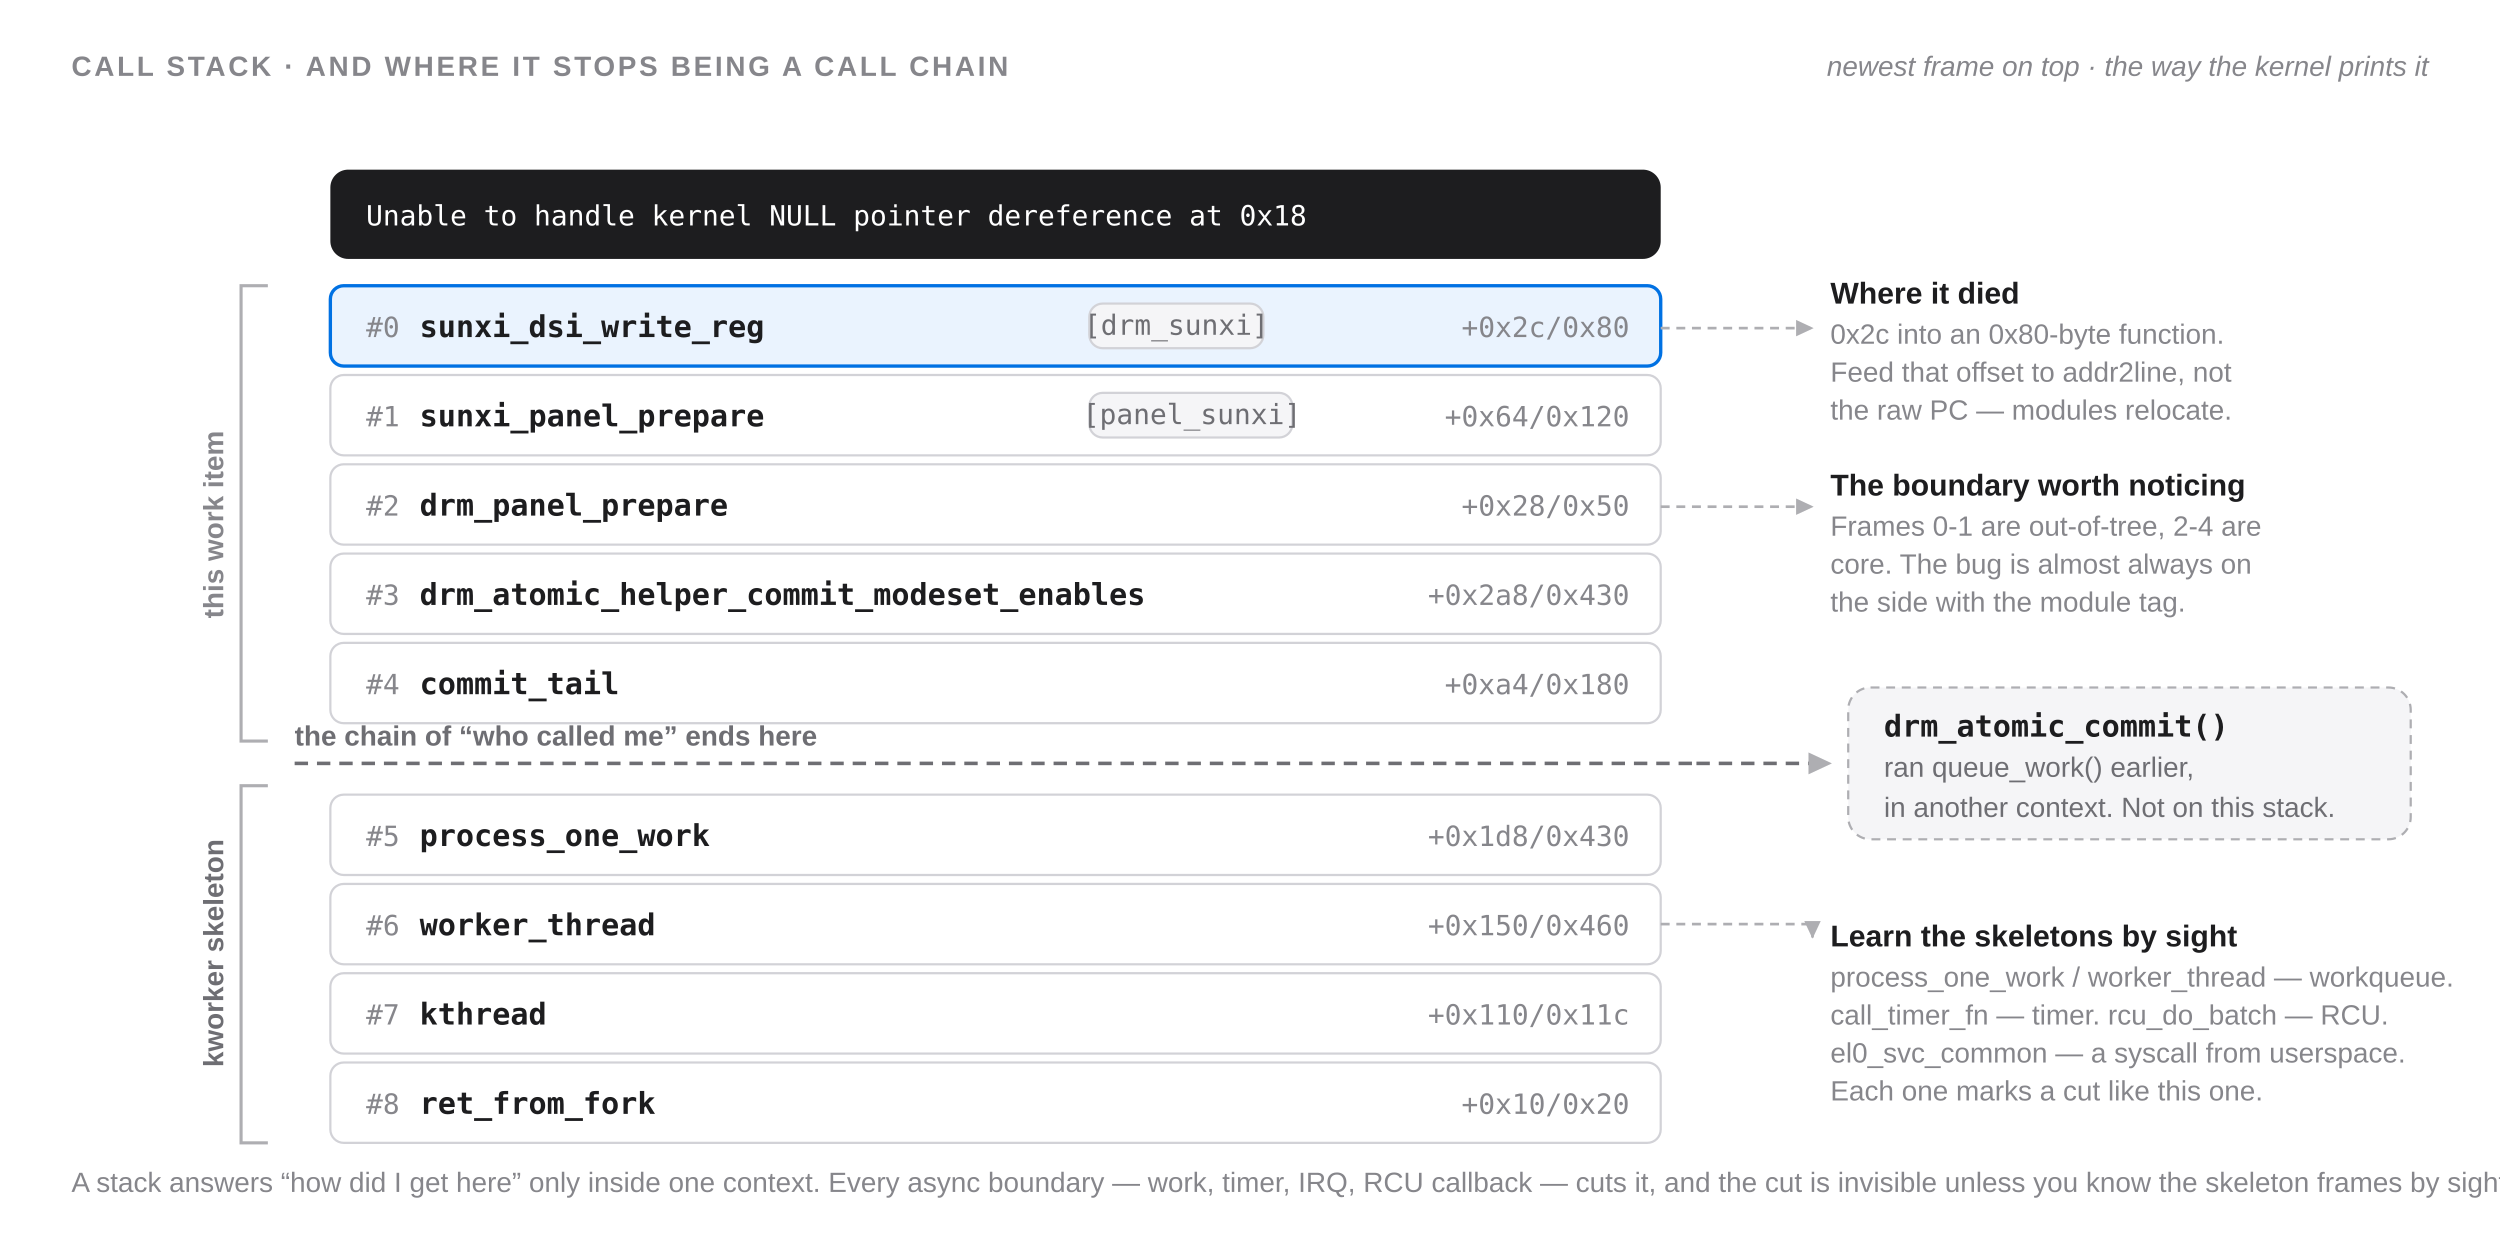
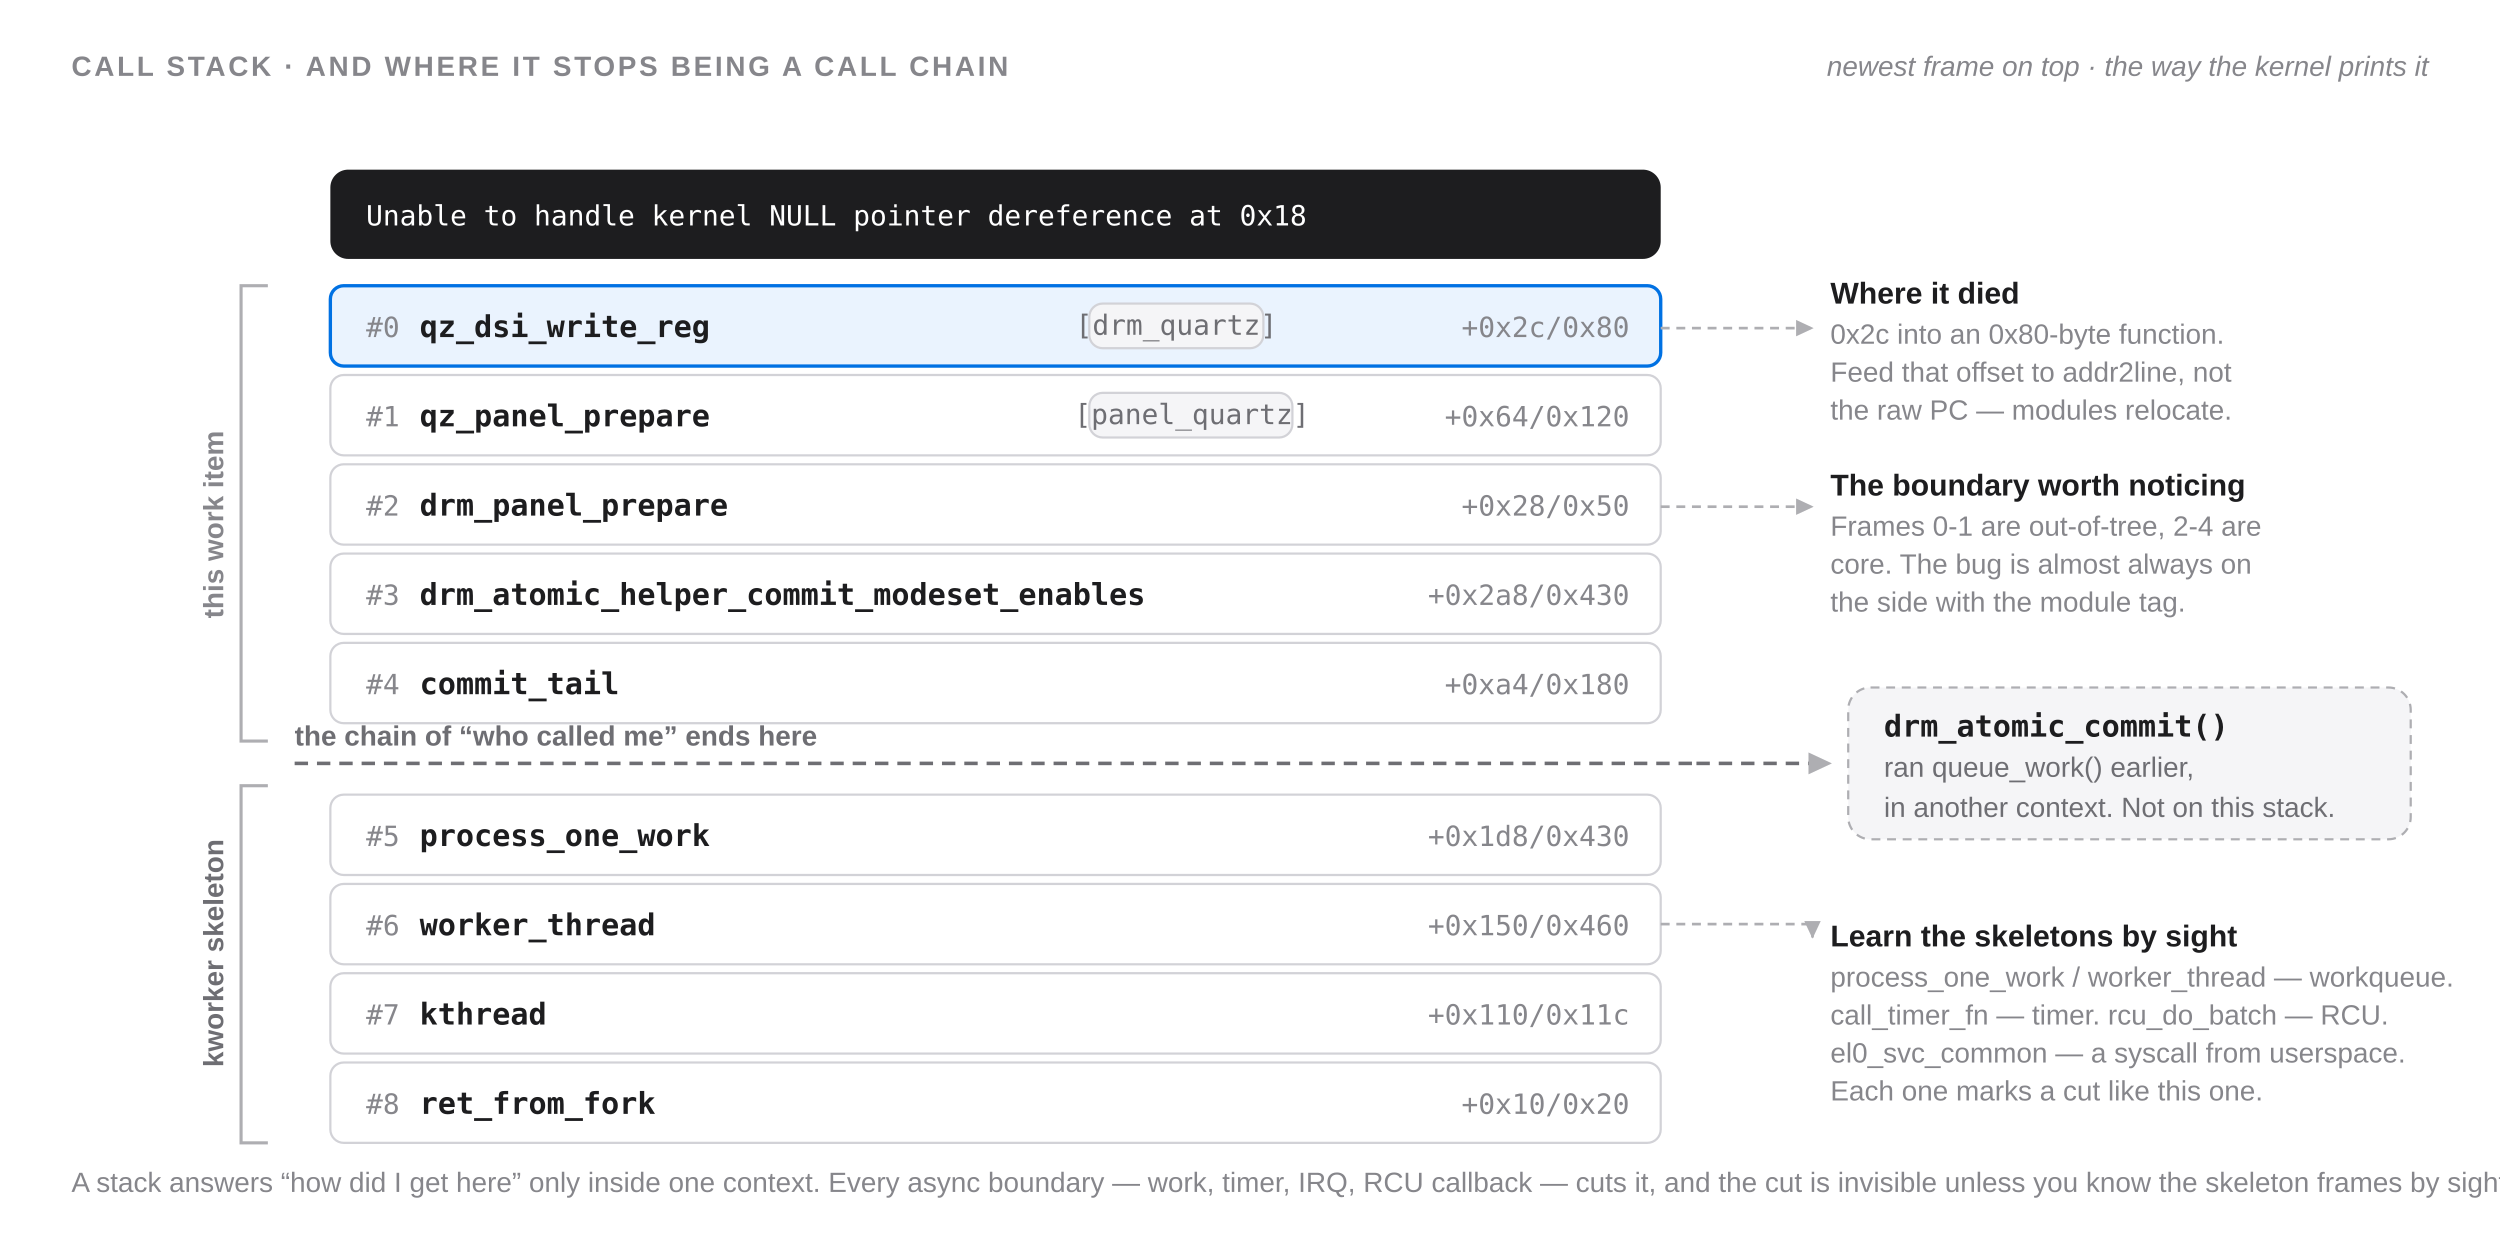
- <svg xmlns="http://www.w3.org/2000/svg" viewBox="0 0 1120 560" role="img" aria-label="A kernel oops backtrace drawn as a stack rather than a list. Nine frames, newest on top: the faulting frame sunxi_dsi_write_reg in the out-of-tree drm_sunxi module, then the panel prepare path, then DRM core, then commit_tail. A horizontal fault line separates frame four from frame five. Everything below that line is the kworker skeleton — process_one_work, worker_thread, kthread and ret_from_fork — which is not the caller chain in any useful sense: process_one_work did not call commit_tail because it wanted to, it called whatever was queued. The caller you actually want, the code that ran queue_work, is not on this stack at all; a ghost card off to the side names it. A left-hand gutter brackets the two context runs, and three notes on the right explain the frames worth stopping at, including that a plus offset slash size pair tells you how far into the function the program counter was and how big the function is" font-family="-apple-system, BlinkMacSystemFont, 'SF Pro Text', 'PingFang SC', 'Helvetica Neue', Arial, sans-serif">
+ <svg xmlns="http://www.w3.org/2000/svg" viewBox="0 0 1120 560" role="img" aria-label="A kernel oops backtrace drawn as a stack rather than a list. Nine frames, newest on top: the faulting frame qz_dsi_write_reg in the out-of-tree drm_quartz module, then the panel prepare path, then DRM core, then commit_tail. A horizontal fault line separates frame four from frame five. Everything below that line is the kworker skeleton — process_one_work, worker_thread, kthread and ret_from_fork — which is not the caller chain in any useful sense: process_one_work did not call commit_tail because it wanted to, it called whatever was queued. The caller you actually want, the code that ran queue_work, is not on this stack at all; a ghost card off to the side names it. A left-hand gutter brackets the two context runs, and three notes on the right explain the frames worth stopping at, including that a plus offset slash size pair tells you how far into the function the program counter was and how big the function is" font-family="-apple-system, BlinkMacSystemFont, 'SF Pro Text', 'PingFang SC', 'Helvetica Neue', Arial, sans-serif">
  <defs>
    <marker id="csArrN" viewBox="0 0 8 8" refX="7" refY="4" markerWidth="7" markerHeight="7" orient="auto-start-reverse">
      <path d="M0,0.5 L7.5,4 L0,7.5 Z" fill="#aeaeb2" />
    </marker>
    <marker id="csArrO" viewBox="0 0 8 8" refX="7" refY="4" markerWidth="7" markerHeight="7" orient="auto-start-reverse">
      <path d="M0,0.5 L7.5,4 L0,7.5 Z" fill="#0071e3" />
    </marker>
  </defs>
  <rect width="1120" height="560" fill="#ffffff" />
  <text x="32" y="34" font-size="12.5" font-weight="600" letter-spacing="1.2" fill="#86868b">CALL STACK · AND WHERE IT STOPS BEING A CALL CHAIN</text>
  <text x="1088" y="34" text-anchor="end" font-size="12.5" font-style="italic" fill="#86868b">newest frame on top · the way the kernel prints it</text>
  <rect x="148" y="76" width="596" height="40" rx="8" fill="#1d1d1f" />
  <text x="164" y="101" font-size="12.5" fill="#ffffff" font-family="'SF Mono', SFMono-Regular, Menlo, monospace">Unable to handle kernel NULL pointer dereference at 0x18</text>
  <g fill="none" stroke="#aeaeb2" stroke-width="1.4">
    <path d="M120,128 H108 V332 H120" />
    <path d="M120,352 H108 V512 H120" />
  </g>
  <text x="100" y="235" text-anchor="middle" font-size="12.5" font-weight="600" fill="#86868b" transform="rotate(-90 100 235)">this work item</text>
  <text x="100" y="427" text-anchor="middle" font-size="12.5" font-weight="600" fill="#6e6e73" transform="rotate(-90 100 427)">kworker skeleton</text>
  <g>
    <rect x="148" y="128" width="596" height="36" rx="6" fill="#eaf3fe" stroke="#0071e3" stroke-width="1.5" />
-     <text x="188" y="151" font-size="13.5" font-weight="600" fill="#1d1d1f" font-family="'SF Mono', SFMono-Regular, Menlo, monospace">sunxi_dsi_write_reg</text>
+     <text x="188" y="151" font-size="13.5" font-weight="600" fill="#1d1d1f" font-family="'SF Mono', SFMono-Regular, Menlo, monospace">qz_dsi_write_reg</text>
    <text x="730" y="151" text-anchor="end" font-size="12.5" fill="#86868b" font-family="'SF Mono', SFMono-Regular, Menlo, monospace">+0x2c/0x80</text>
    <text x="164" y="151" font-size="12.5" fill="#86868b" font-family="'SF Mono', SFMono-Regular, Menlo, monospace">#0</text>
    <rect x="488" y="136" width="78" height="20" rx="6" fill="#f5f5f7" stroke="#d2d2d7" />
-     <text x="527" y="150" text-anchor="middle" font-size="12.5" fill="#6e6e73" font-family="'SF Mono', SFMono-Regular, Menlo, monospace">[drm_sunxi]</text>
+     <text x="527" y="150" text-anchor="middle" font-size="12.5" fill="#6e6e73" font-family="'SF Mono', SFMono-Regular, Menlo, monospace">[drm_quartz]</text>
    <rect x="148" y="168" width="596" height="36" rx="6" fill="#ffffff" stroke="#d2d2d7" />
-     <text x="188" y="191" font-size="13.5" font-weight="600" fill="#1d1d1f" font-family="'SF Mono', SFMono-Regular, Menlo, monospace">sunxi_panel_prepare</text>
+     <text x="188" y="191" font-size="13.5" font-weight="600" fill="#1d1d1f" font-family="'SF Mono', SFMono-Regular, Menlo, monospace">qz_panel_prepare</text>
    <text x="730" y="191" text-anchor="end" font-size="12.5" fill="#86868b" font-family="'SF Mono', SFMono-Regular, Menlo, monospace">+0x64/0x120</text>
    <text x="164" y="191" font-size="12.5" fill="#86868b" font-family="'SF Mono', SFMono-Regular, Menlo, monospace">#1</text>
    <rect x="488" y="176" width="91" height="20" rx="6" fill="#f5f5f7" stroke="#d2d2d7" />
-     <text x="534" y="190" text-anchor="middle" font-size="12.5" fill="#6e6e73" font-family="'SF Mono', SFMono-Regular, Menlo, monospace">[panel_sunxi]</text>
+     <text x="534" y="190" text-anchor="middle" font-size="12.5" fill="#6e6e73" font-family="'SF Mono', SFMono-Regular, Menlo, monospace">[panel_quartz]</text>
    <rect x="148" y="208" width="596" height="36" rx="6" fill="#ffffff" stroke="#d2d2d7" />
    <text x="188" y="231" font-size="13.5" font-weight="600" fill="#1d1d1f" font-family="'SF Mono', SFMono-Regular, Menlo, monospace">drm_panel_prepare</text>
    <text x="730" y="231" text-anchor="end" font-size="12.5" fill="#86868b" font-family="'SF Mono', SFMono-Regular, Menlo, monospace">+0x28/0x50</text>
    <text x="164" y="231" font-size="12.5" fill="#86868b" font-family="'SF Mono', SFMono-Regular, Menlo, monospace">#2</text>
    <rect x="148" y="248" width="596" height="36" rx="6" fill="#ffffff" stroke="#d2d2d7" />
    <text x="188" y="271" font-size="13.5" font-weight="600" fill="#1d1d1f" font-family="'SF Mono', SFMono-Regular, Menlo, monospace">drm_atomic_helper_commit_modeset_enables</text>
    <text x="730" y="271" text-anchor="end" font-size="12.5" fill="#86868b" font-family="'SF Mono', SFMono-Regular, Menlo, monospace">+0x2a8/0x430</text>
    <text x="164" y="271" font-size="12.5" fill="#86868b" font-family="'SF Mono', SFMono-Regular, Menlo, monospace">#3</text>
    <rect x="148" y="288" width="596" height="36" rx="6" fill="#ffffff" stroke="#d2d2d7" />
    <text x="188" y="311" font-size="13.5" font-weight="600" fill="#1d1d1f" font-family="'SF Mono', SFMono-Regular, Menlo, monospace">commit_tail</text>
    <text x="730" y="311" text-anchor="end" font-size="12.5" fill="#86868b" font-family="'SF Mono', SFMono-Regular, Menlo, monospace">+0xa4/0x180</text>
    <text x="164" y="311" font-size="12.5" fill="#86868b" font-family="'SF Mono', SFMono-Regular, Menlo, monospace">#4</text>
    <rect x="148" y="356" width="596" height="36" rx="6" fill="#ffffff" stroke="#d2d2d7" />
    <text x="188" y="379" font-size="13.5" font-weight="600" fill="#1d1d1f" font-family="'SF Mono', SFMono-Regular, Menlo, monospace">process_one_work</text>
    <text x="730" y="379" text-anchor="end" font-size="12.5" fill="#86868b" font-family="'SF Mono', SFMono-Regular, Menlo, monospace">+0x1d8/0x430</text>
    <text x="164" y="379" font-size="12.5" fill="#86868b" font-family="'SF Mono', SFMono-Regular, Menlo, monospace">#5</text>
    <rect x="148" y="396" width="596" height="36" rx="6" fill="#ffffff" stroke="#d2d2d7" />
    <text x="188" y="419" font-size="13.5" font-weight="600" fill="#1d1d1f" font-family="'SF Mono', SFMono-Regular, Menlo, monospace">worker_thread</text>
    <text x="730" y="419" text-anchor="end" font-size="12.5" fill="#86868b" font-family="'SF Mono', SFMono-Regular, Menlo, monospace">+0x150/0x460</text>
    <text x="164" y="419" font-size="12.5" fill="#86868b" font-family="'SF Mono', SFMono-Regular, Menlo, monospace">#6</text>
    <rect x="148" y="436" width="596" height="36" rx="6" fill="#ffffff" stroke="#d2d2d7" />
    <text x="188" y="459" font-size="13.5" font-weight="600" fill="#1d1d1f" font-family="'SF Mono', SFMono-Regular, Menlo, monospace">kthread</text>
    <text x="730" y="459" text-anchor="end" font-size="12.5" fill="#86868b" font-family="'SF Mono', SFMono-Regular, Menlo, monospace">+0x110/0x11c</text>
    <text x="164" y="459" font-size="12.5" fill="#86868b" font-family="'SF Mono', SFMono-Regular, Menlo, monospace">#7</text>
    <rect x="148" y="476" width="596" height="36" rx="6" fill="#ffffff" stroke="#d2d2d7" />
    <text x="188" y="499" font-size="13.5" font-weight="600" fill="#1d1d1f" font-family="'SF Mono', SFMono-Regular, Menlo, monospace">ret_from_fork</text>
    <text x="730" y="499" text-anchor="end" font-size="12.5" fill="#86868b" font-family="'SF Mono', SFMono-Regular, Menlo, monospace">+0x10/0x20</text>
    <text x="164" y="499" font-size="12.5" fill="#86868b" font-family="'SF Mono', SFMono-Regular, Menlo, monospace">#8</text>
  </g>
  <line x1="132" y1="342" x2="760" y2="342" stroke="#6e6e73" stroke-width="1.6" stroke-dasharray="6 4" />
  <text x="132" y="334" font-size="12.5" font-weight="600" fill="#6e6e73">the chain of “who called me” ends here</text>
  <path d="M760,342 H820" fill="none" stroke="#6e6e73" stroke-width="1.6" stroke-dasharray="6 4" marker-end="url(#csArrN)" />
  <rect x="828" y="308" width="252" height="68" rx="10" fill="#f5f5f7" stroke="#aeaeb2" stroke-dasharray="4 3" />
  <text x="844" y="330" font-size="13.5" font-weight="600" fill="#1d1d1f" font-family="'SF Mono', SFMono-Regular, Menlo, monospace">drm_atomic_commit()</text>
  <text x="844" y="348" font-size="12.5" fill="#6e6e73">ran queue_work() earlier,</text>
  <text x="844" y="366" font-size="12.5" fill="#6e6e73">in another context. Not on this stack.</text>
  <g>
    <path d="M744,147 H812" fill="none" stroke="#aeaeb2" stroke-width="1.2" stroke-dasharray="4 3" marker-end="url(#csArrN)" />
    <text x="820" y="136" font-size="13.5" font-weight="600" fill="#1d1d1f">Where it died</text>
    <text x="820" y="154" font-size="12.5" fill="#86868b">0x2c into an 0x80-byte function.</text>
    <text x="820" y="171" font-size="12.5" fill="#86868b">Feed that offset to addr2line, not</text>
    <text x="820" y="188" font-size="12.5" fill="#86868b">the raw PC — modules relocate.</text>
    <path d="M744,227 H812" fill="none" stroke="#aeaeb2" stroke-width="1.2" stroke-dasharray="4 3" marker-end="url(#csArrN)" />
    <text x="820" y="222" font-size="13.5" font-weight="600" fill="#1d1d1f">The boundary worth noticing</text>
    <text x="820" y="240" font-size="12.5" fill="#86868b">Frames 0-1 are out-of-tree, 2-4 are</text>
    <text x="820" y="257" font-size="12.5" fill="#86868b">core. The bug is almost always on</text>
    <text x="820" y="274" font-size="12.5" fill="#86868b">the side with the module tag.</text>
    <path d="M744,414 H812 V420" fill="none" stroke="#aeaeb2" stroke-width="1.2" stroke-dasharray="4 3" marker-end="url(#csArrN)" />
    <text x="820" y="424" font-size="13.5" font-weight="600" fill="#1d1d1f">Learn the skeletons by sight</text>
    <text x="820" y="442" font-size="12.5" fill="#86868b">process_one_work / worker_thread — workqueue.</text>
    <text x="820" y="459" font-size="12.5" fill="#86868b">call_timer_fn — timer. rcu_do_batch — RCU.</text>
    <text x="820" y="476" font-size="12.5" fill="#86868b">el0_svc_common — a syscall from userspace.</text>
    <text x="820" y="493" font-size="12.5" fill="#86868b">Each one marks a cut like this one.</text>
  </g>
  <text x="32" y="534" font-size="12.5" fill="#86868b">A stack answers “how did I get here” only inside one context. Every async boundary — work, timer, IRQ, RCU callback — cuts it, and the cut is invisible unless you know the skeleton frames by sight.</text>
</svg>
